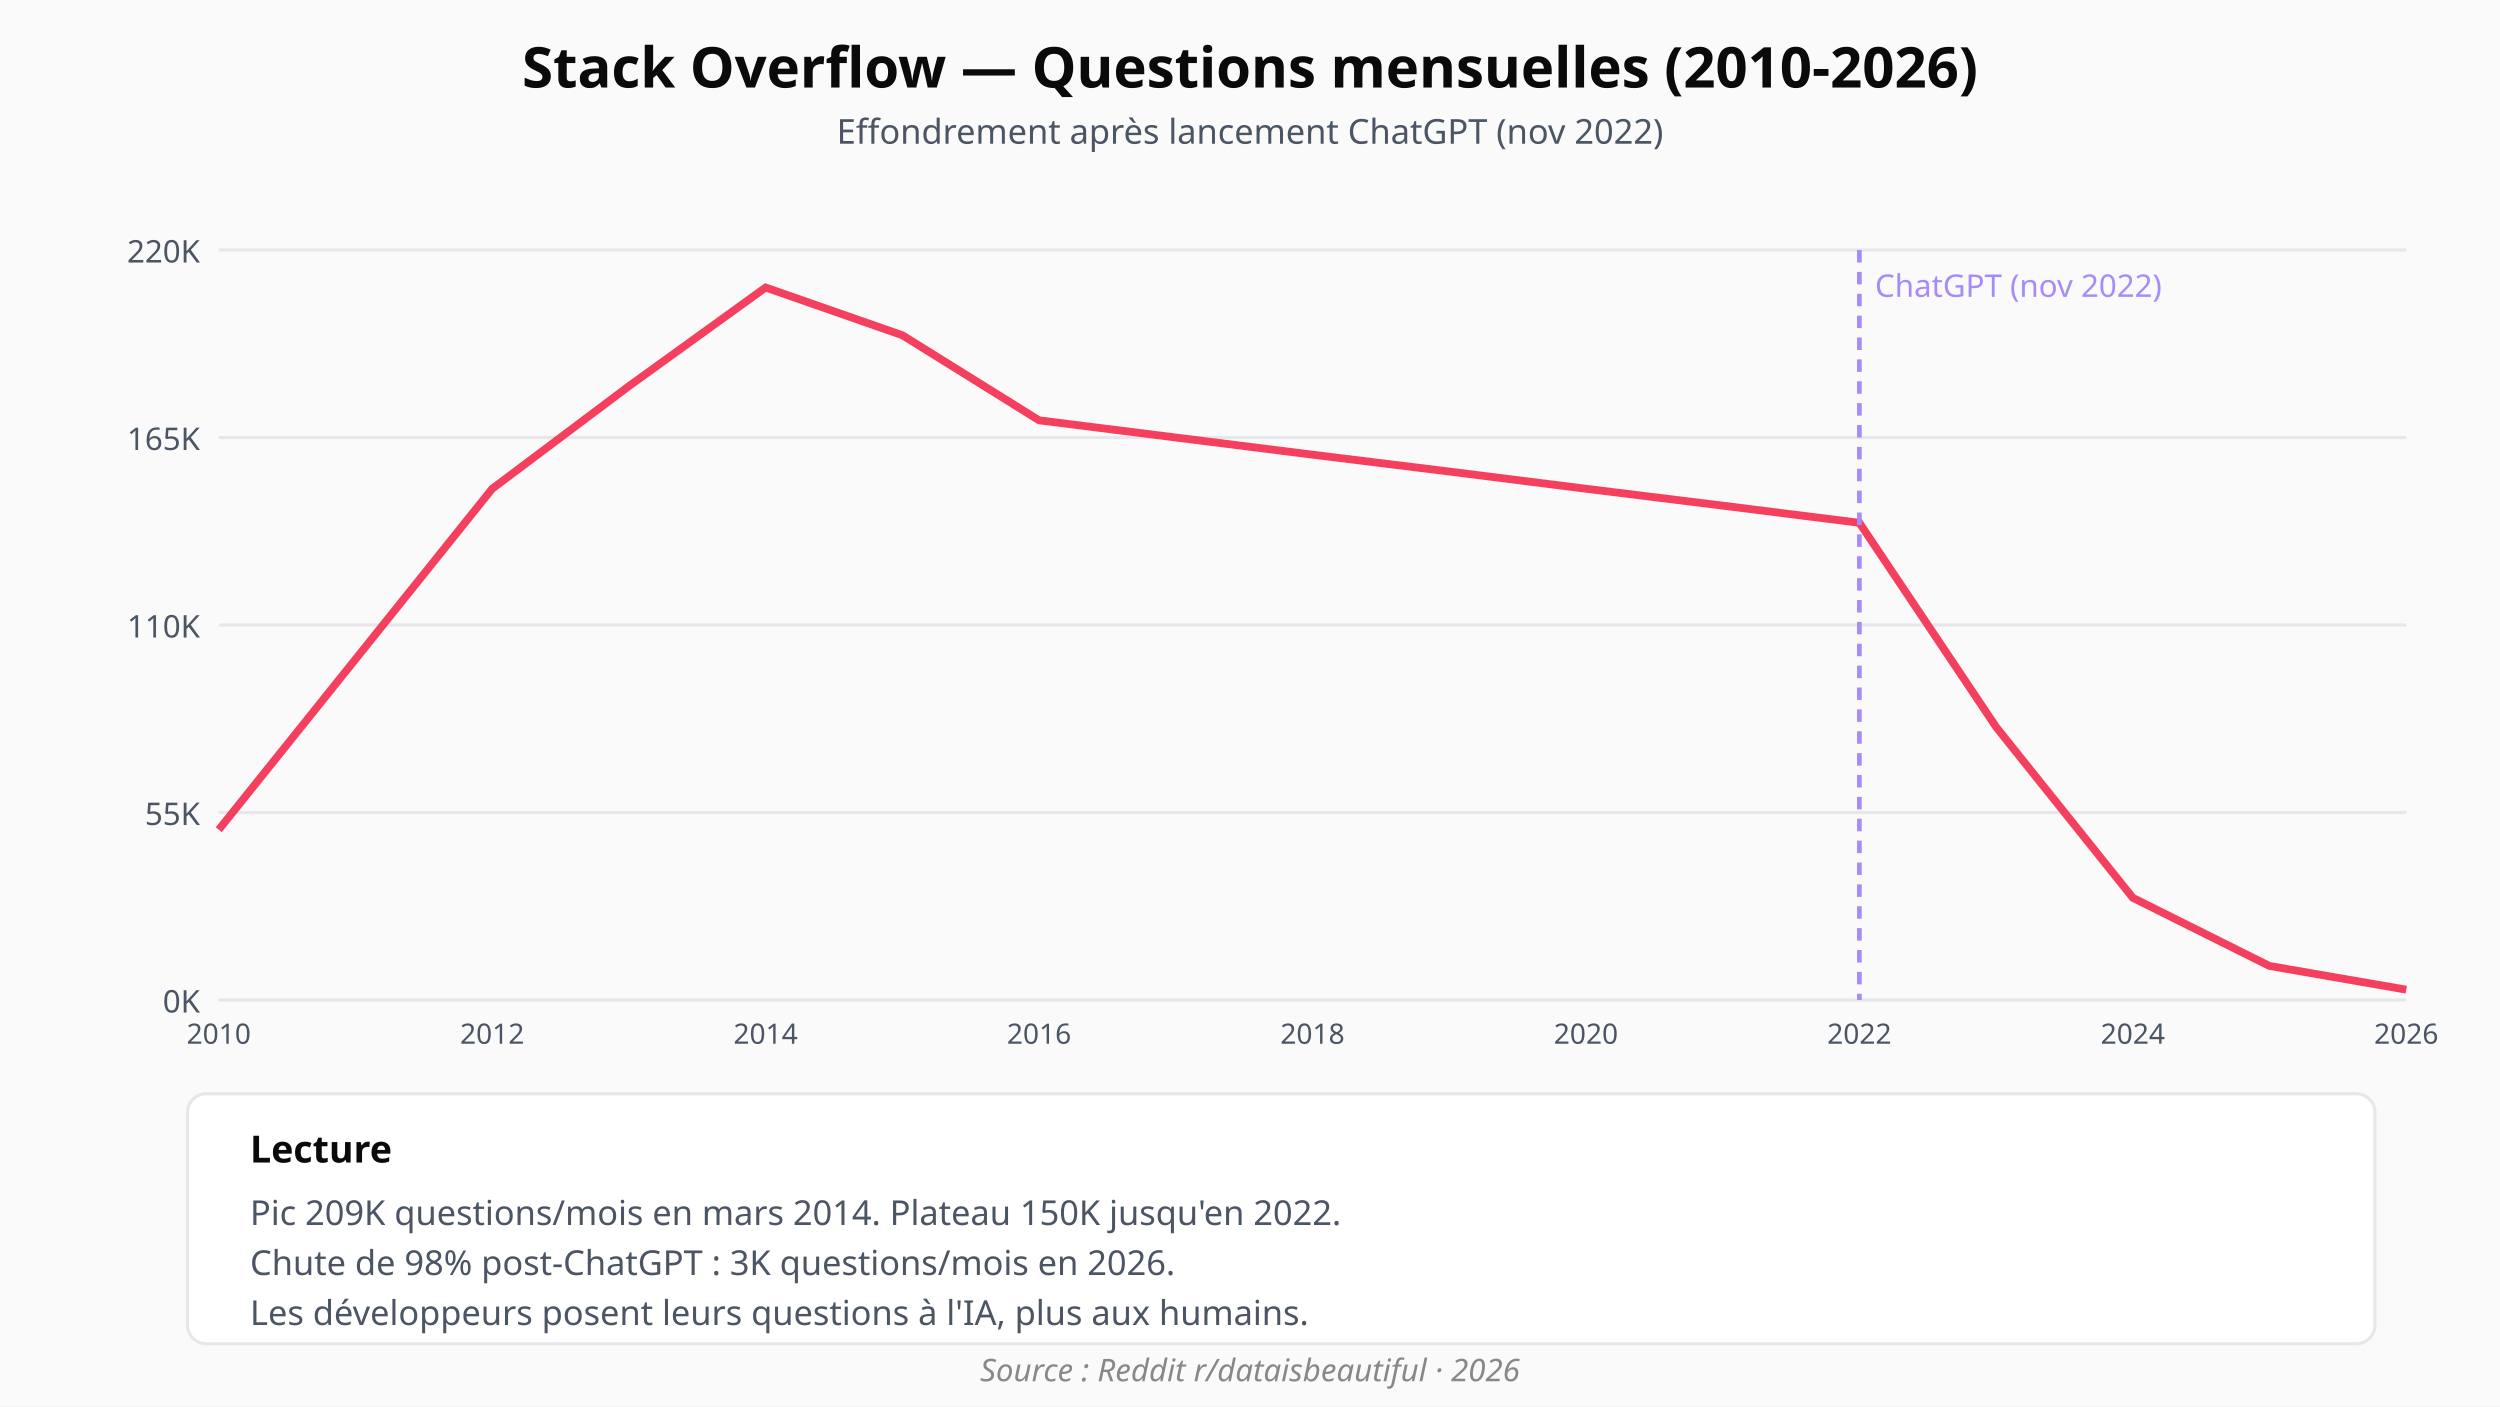
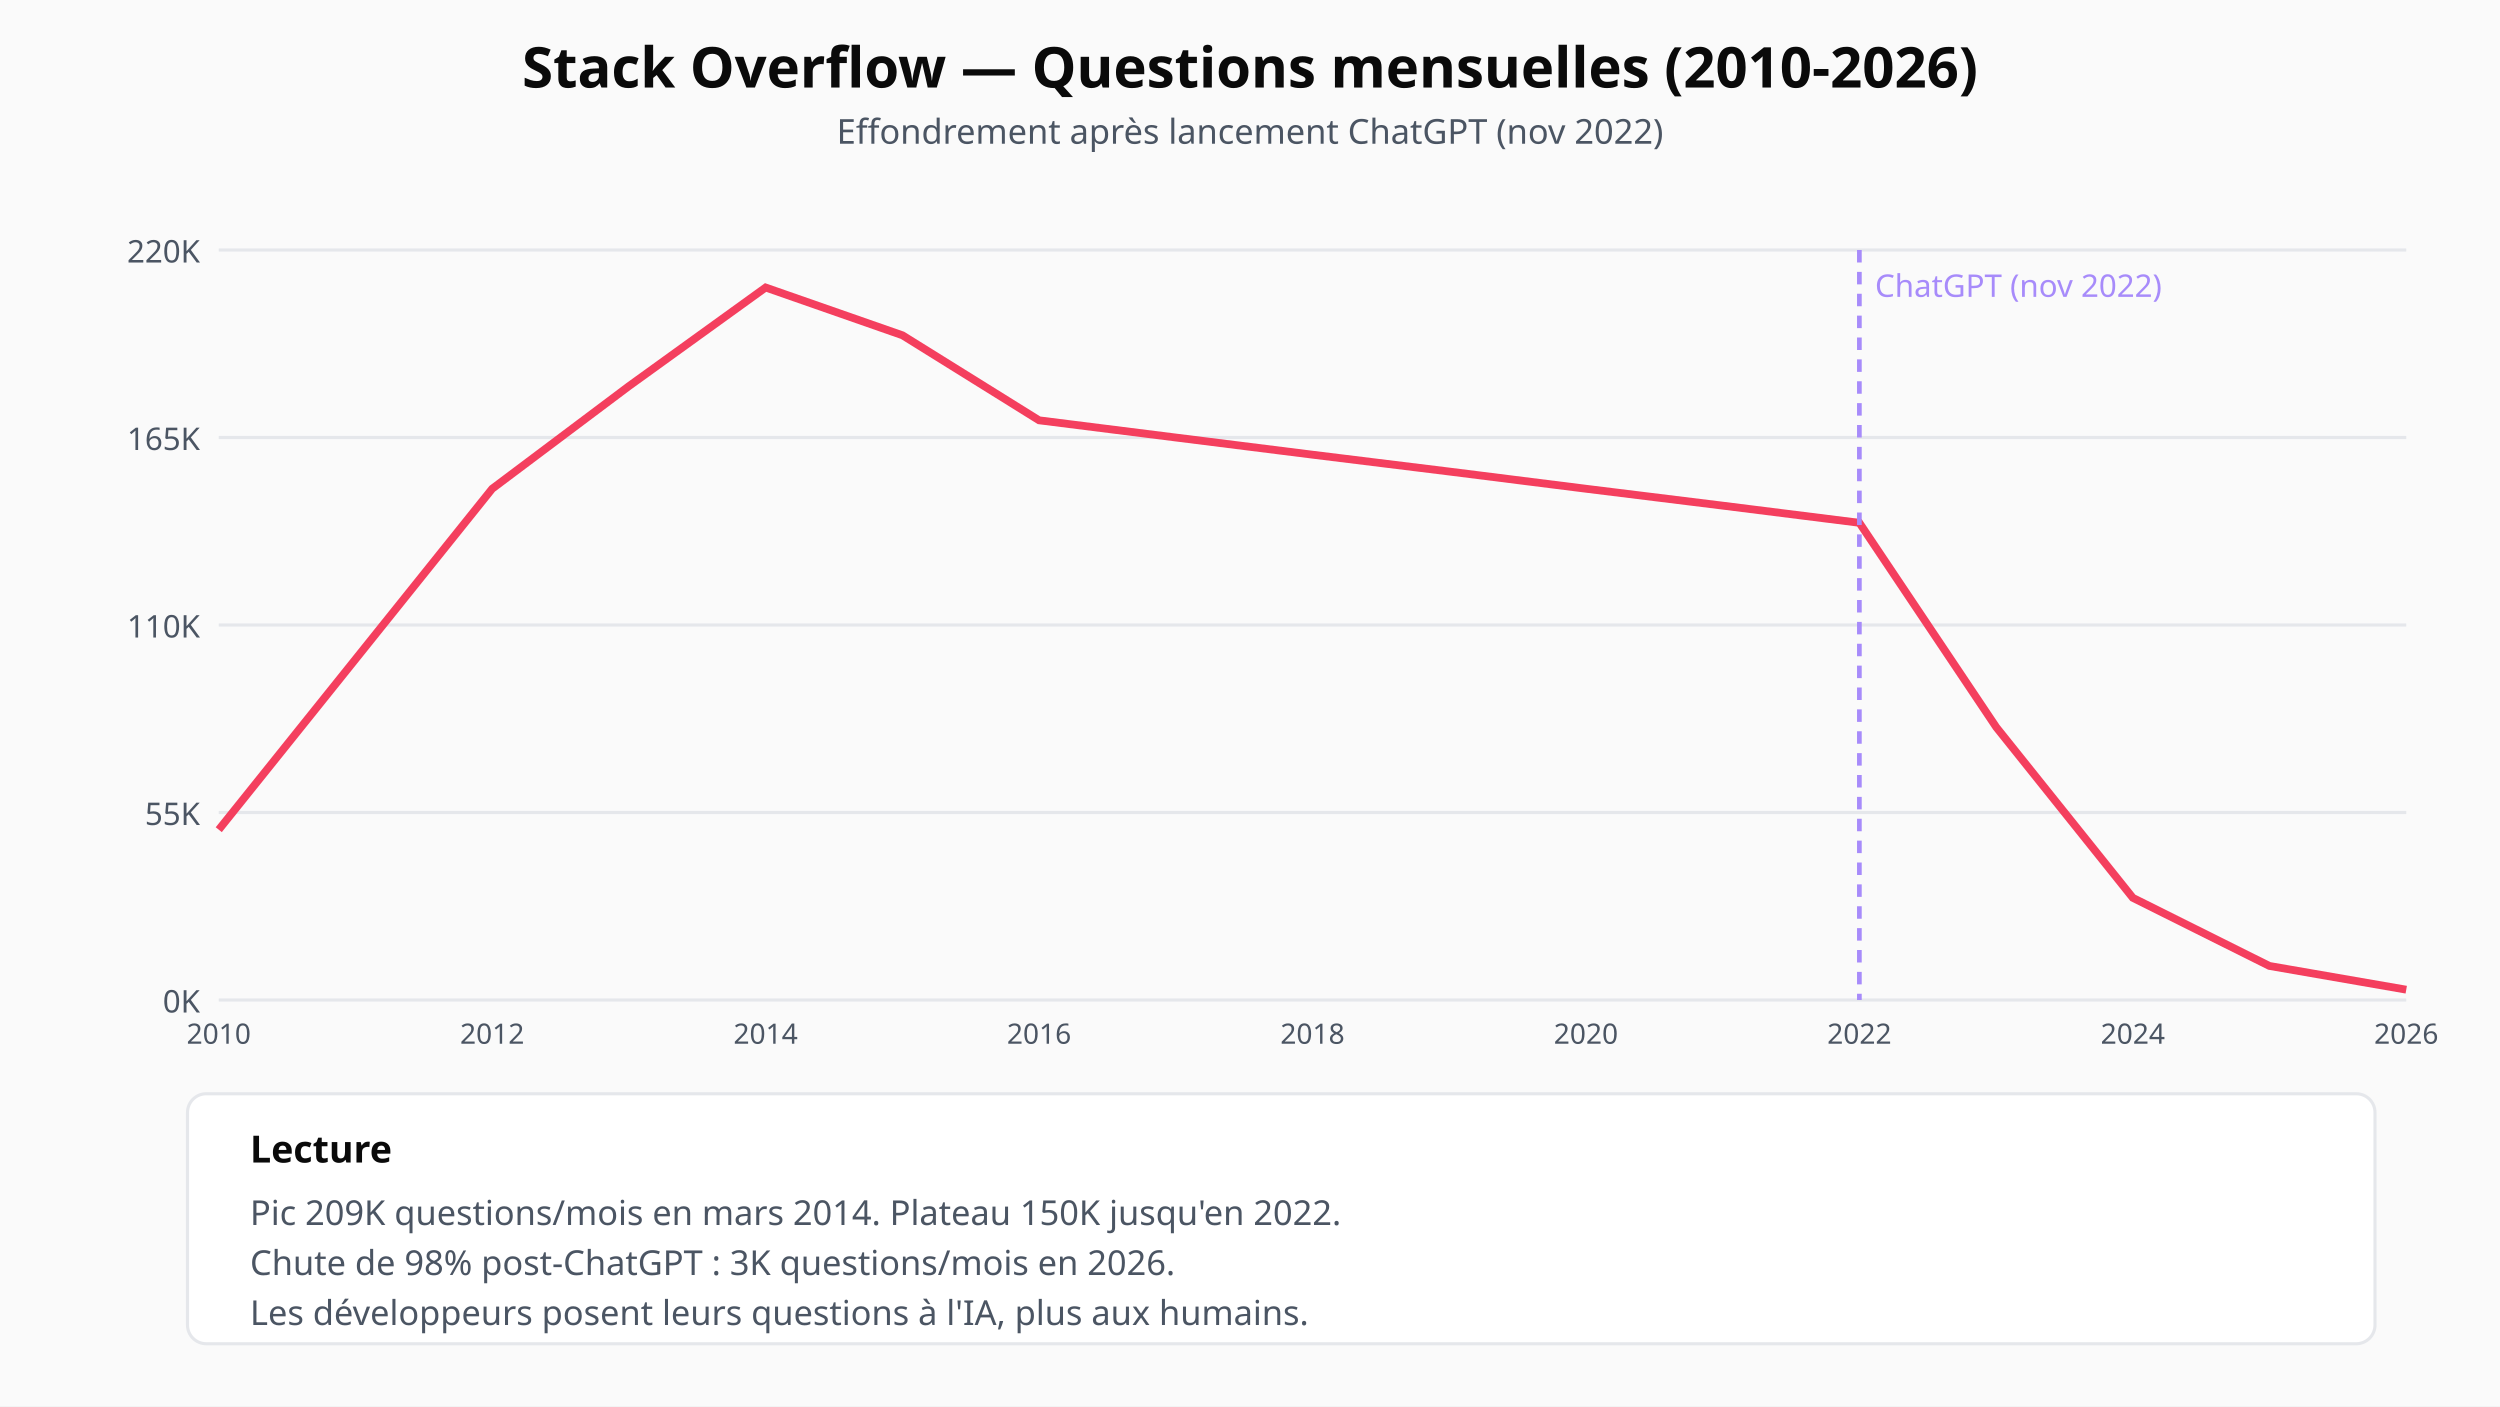
<svg xmlns="http://www.w3.org/2000/svg" viewBox="0 0 800 450" font-family="ui-sans-serif, system-ui">
  <rect width="800" height="450" fill="#fafafa" />
  <text x="400" y="28" text-anchor="middle" fill="#0a0a0a" font-size="18" font-weight="bold">Stack Overflow — Questions mensuelles (2010-2026)</text>
  <text x="400" y="46" text-anchor="middle" fill="#4b5563" font-size="11">Effondrement après lancement ChatGPT (nov 2022)</text>
  <line x1="70" y1="80.0" x2="770" y2="80.0" stroke="#e5e7eb" stroke-width="1" />
  <text x="64" y="84.0" text-anchor="end" fill="#4b5563" font-size="10" font-family="ui-monospace">220K</text>
  <line x1="70" y1="140.0" x2="770" y2="140.0" stroke="#e5e7eb" stroke-width="1" />
  <text x="64" y="144.0" text-anchor="end" fill="#4b5563" font-size="10" font-family="ui-monospace">165K</text>
  <line x1="70" y1="200.0" x2="770" y2="200.0" stroke="#e5e7eb" stroke-width="1" />
  <text x="64" y="204.0" text-anchor="end" fill="#4b5563" font-size="10" font-family="ui-monospace">110K</text>
  <line x1="70" y1="260.0" x2="770" y2="260.0" stroke="#e5e7eb" stroke-width="1" />
  <text x="64" y="264.0" text-anchor="end" fill="#4b5563" font-size="10" font-family="ui-monospace">55K</text>
  <line x1="70" y1="320.0" x2="770" y2="320.0" stroke="#e5e7eb" stroke-width="1" />
  <text x="64" y="324.0" text-anchor="end" fill="#4b5563" font-size="10" font-family="ui-monospace">0K</text>
  <text x="70.0" y="334" text-anchor="middle" fill="#4b5563" font-size="9">2010</text>
  <text x="157.5" y="334" text-anchor="middle" fill="#4b5563" font-size="9">2012</text>
  <text x="245.0" y="334" text-anchor="middle" fill="#4b5563" font-size="9">2014</text>
  <text x="332.5" y="334" text-anchor="middle" fill="#4b5563" font-size="9">2016</text>
  <text x="420.0" y="334" text-anchor="middle" fill="#4b5563" font-size="9">2018</text>
  <text x="507.5" y="334" text-anchor="middle" fill="#4b5563" font-size="9">2020</text>
  <text x="595.0" y="334" text-anchor="middle" fill="#4b5563" font-size="9">2022</text>
  <text x="682.5" y="334" text-anchor="middle" fill="#4b5563" font-size="9">2024</text>
  <text x="770.0" y="334" text-anchor="middle" fill="#4b5563" font-size="9">2026</text>
  <polyline points="70.0,265.5 113.8,210.9 157.5,156.4 201.2,123.6 245.0,92.0 288.8,107.3 332.5,134.5 376.2,140.0 420.0,145.5 463.8,150.9 507.5,156.4 551.2,161.8 595.0,167.3 638.8,232.7 682.5,287.3 726.2,309.1 770.0,316.7" fill="none" stroke="#f43f5e" stroke-width="2.5" />
  <line x1="595.0" y1="80" x2="595.0" y2="320" stroke="#a78bfa" stroke-width="1.5" stroke-dasharray="4 3" />
  <text x="600.0" y="95" fill="#a78bfa" font-size="10">ChatGPT (nov 2022)</text>
  <g transform="translate(0,350)">
    <rect x="60" y="0" width="700" height="80" fill="#fff" rx="6" stroke="#e5e7eb" />
    <text x="80" y="22" fill="#0a0a0a" font-size="12" font-weight="600">Lecture</text>
    <text x="80" y="42" fill="#4b5563" font-size="11">Pic 209K questions/mois en mars 2014. Plateau 150K jusqu'en 2022.</text>
    <text x="80" y="58" fill="#4b5563" font-size="11">Chute de 98% post-ChatGPT : 3K questions/mois en 2026.</text>
    <text x="80" y="74" fill="#4b5563" font-size="11">Les développeurs posent leurs questions à l'IA, plus aux humains.</text>
  </g>
-   <text x="400" y="442" text-anchor="middle" fill="#888" font-size="10" font-style="italic">Source : Reddit r/dataisbeautiful · 2026</text>
</svg>
